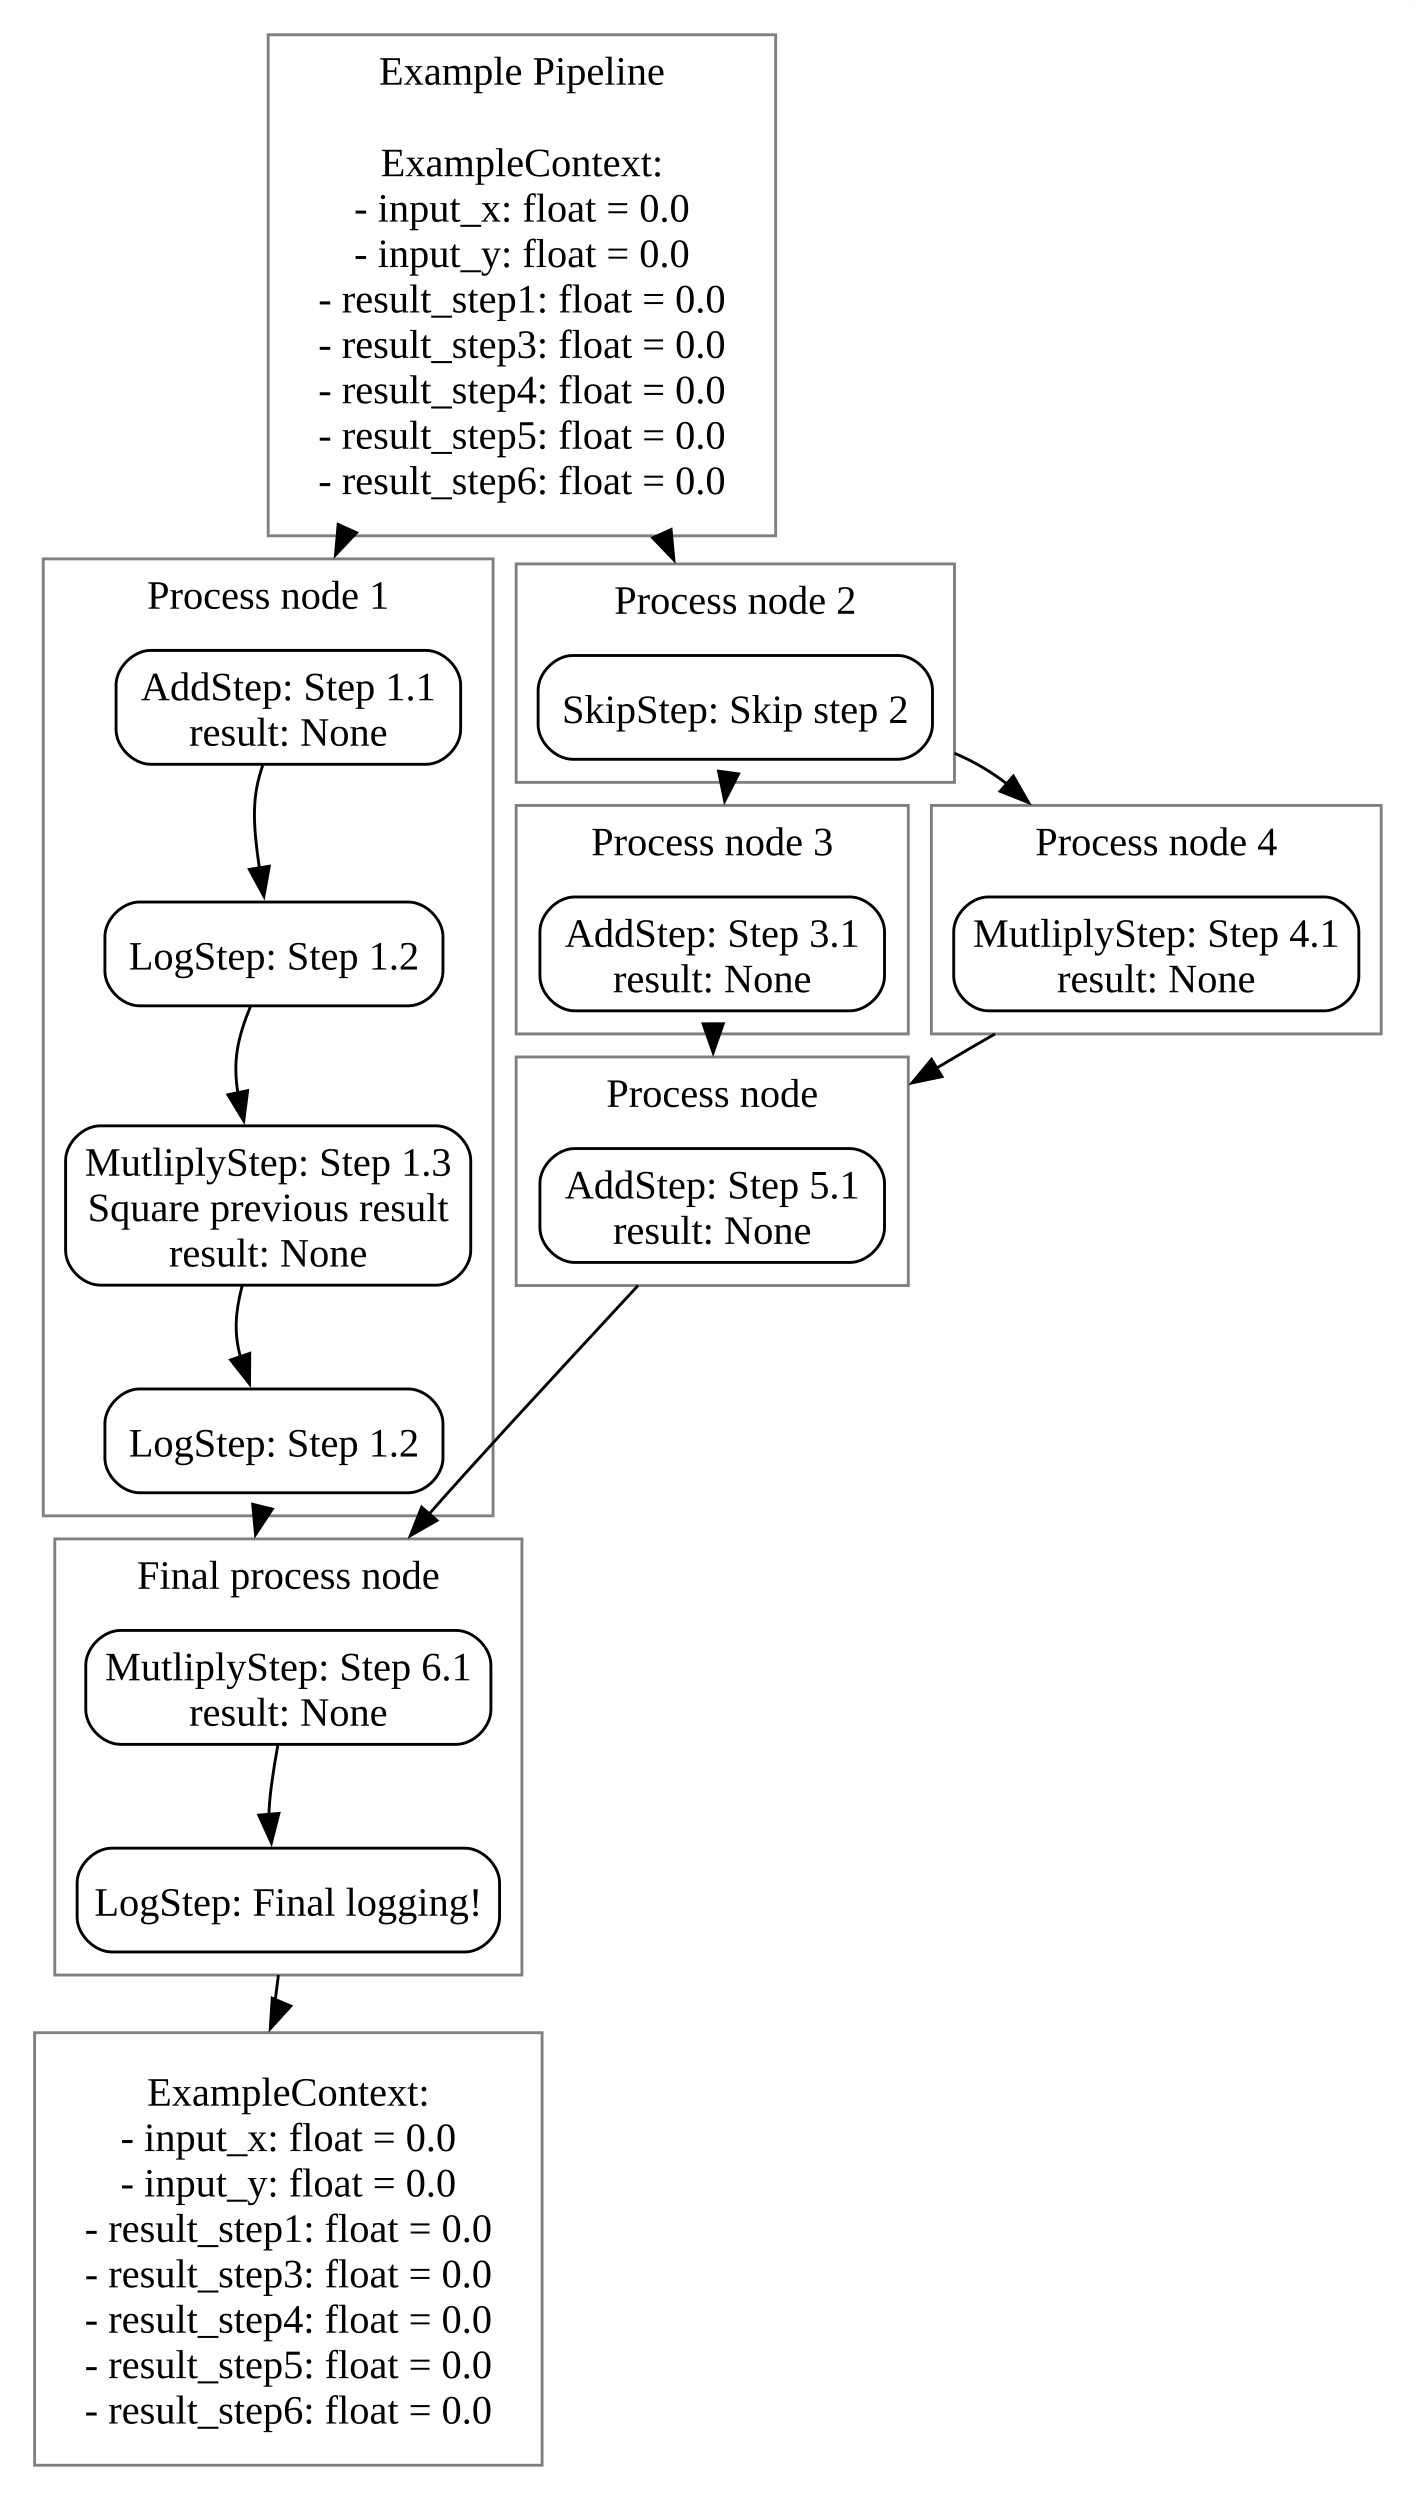
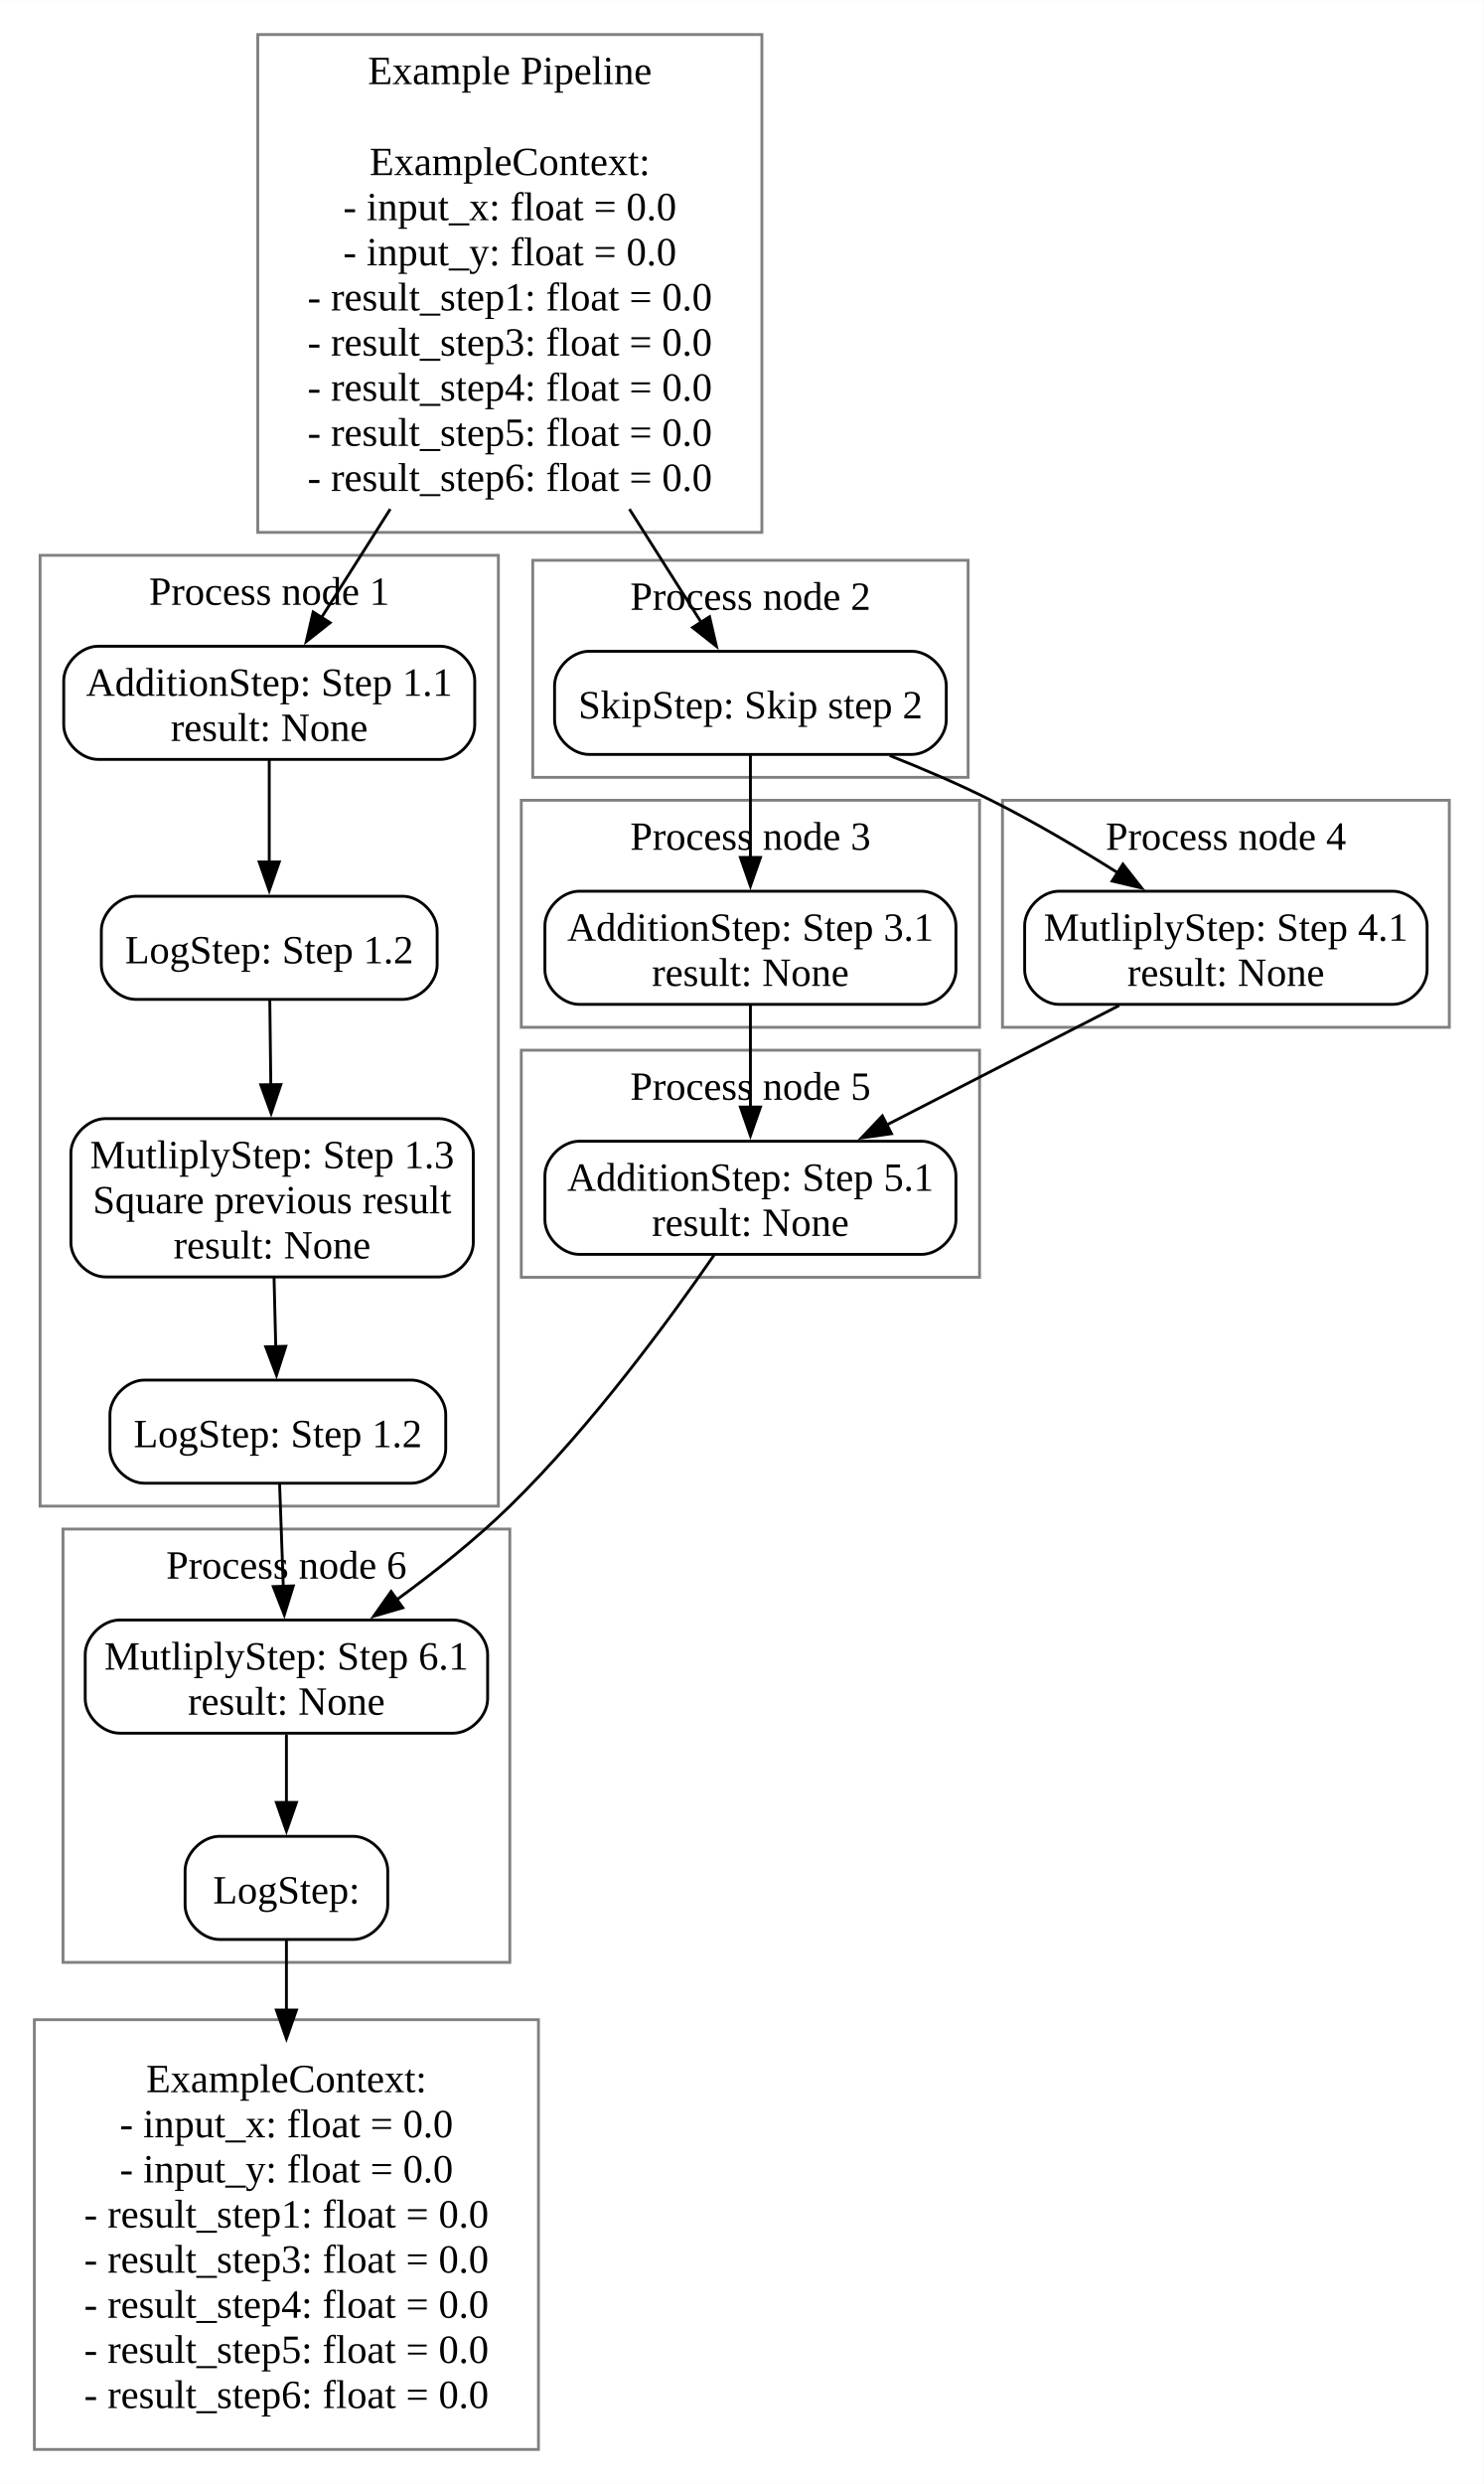
- <svg xmlns="http://www.w3.org/2000/svg" width="491pt" height="867pt" viewBox="0.00 0.00 491.00 866.88">
+ <svg xmlns="http://www.w3.org/2000/svg" width="518pt" height="867pt" viewBox="0.00 0.00 518.00 866.88">
  <g id="graph0" class="graph" transform="scale(1 1) rotate(0) translate(4 862.88)">
-     <polygon fill="white" stroke="none" points="-4,4 -4,-862.88 487,-862.88 487,4 -4,4" />
+     <polygon fill="white" stroke="none" points="-4,4 -4,-862.88 514,-862.88 514,4 -4,4" />
    <g id="clust1" class="cluster">
-       <polygon fill="none" stroke="grey" points="89,-677.12 89,-850.88 265,-850.88 265,-677.12 89,-677.12" />
-       <text text-anchor="middle" x="177" y="-833.58" font-family="Times New Roman,serif" font-size="14.00">Example Pipeline</text>
+       <polygon fill="none" stroke="grey" points="86,-677.12 86,-850.88 262,-850.88 262,-677.12 86,-677.12" />
+       <text text-anchor="middle" x="174" y="-833.58" font-family="Times New Roman,serif" font-size="14.00">Example Pipeline</text>
    </g>
    <g id="clust2" class="cluster">
-       <polygon fill="none" stroke="grey" points="11,-337.25 11,-669.12 167,-669.12 167,-337.25 11,-337.25" />
-       <text text-anchor="middle" x="89" y="-651.83" font-family="Times New Roman,serif" font-size="14.00">Process node 1</text>
+       <polygon fill="none" stroke="grey" points="10,-337.25 10,-669.12 170,-669.12 170,-337.25 10,-337.25" />
+       <text text-anchor="middle" x="90" y="-651.83" font-family="Times New Roman,serif" font-size="14.00">Process node 1</text>
    </g>
    <g id="clust3" class="cluster">
-       <polygon fill="none" stroke="grey" points="15,-178 15,-329.25 177,-329.25 177,-178 15,-178" />
-       <text text-anchor="middle" x="96" y="-311.95" font-family="Times New Roman,serif" font-size="14.00">Final process node</text>
+       <polygon fill="none" stroke="grey" points="18,-178 18,-329.25 174,-329.25 174,-178 18,-178" />
+       <text text-anchor="middle" x="96" y="-311.95" font-family="Times New Roman,serif" font-size="14.00">Process node 6</text>
    </g>
    <g id="clust4" class="cluster">
      <polygon fill="none" stroke="grey" points="8,-8 8,-158 184,-158 184,-8 8,-8" />
    </g>
    <g id="clust5" class="cluster">
-       <polygon fill="none" stroke="grey" points="175,-591.62 175,-667.38 327,-667.38 327,-591.62 175,-591.62" />
-       <text text-anchor="middle" x="251" y="-650.08" font-family="Times New Roman,serif" font-size="14.00">Process node 2</text>
+       <polygon fill="none" stroke="grey" points="182,-591.62 182,-667.38 334,-667.38 334,-591.62 182,-591.62" />
+       <text text-anchor="middle" x="258" y="-650.08" font-family="Times New Roman,serif" font-size="14.00">Process node 2</text>
    </g>
    <g id="clust6" class="cluster">
-       <polygon fill="none" stroke="grey" points="175,-504.38 175,-583.62 311,-583.62 311,-504.38 175,-504.38" />
-       <text text-anchor="middle" x="243" y="-566.33" font-family="Times New Roman,serif" font-size="14.00">Process node 3</text>
+       <polygon fill="none" stroke="grey" points="178,-504.38 178,-583.62 338,-583.62 338,-504.38 178,-504.38" />
+       <text text-anchor="middle" x="258" y="-566.33" font-family="Times New Roman,serif" font-size="14.00">Process node 3</text>
    </g>
    <g id="clust7" class="cluster">
-       <polygon fill="none" stroke="grey" points="175,-417.12 175,-496.38 311,-496.38 311,-417.12 175,-417.12" />
-       <text text-anchor="middle" x="243" y="-479.07" font-family="Times New Roman,serif" font-size="14.00">Process node </text>
+       <polygon fill="none" stroke="grey" points="178,-417.12 178,-496.38 338,-496.38 338,-417.12 178,-417.12" />
+       <text text-anchor="middle" x="258" y="-479.07" font-family="Times New Roman,serif" font-size="14.00">Process node 5</text>
    </g>
    <g id="clust8" class="cluster">
-       <polygon fill="none" stroke="grey" points="319,-504.38 319,-583.62 475,-583.62 475,-504.38 319,-504.38" />
-       <text text-anchor="middle" x="397" y="-566.33" font-family="Times New Roman,serif" font-size="14.00">Process node 4</text>
+       <polygon fill="none" stroke="grey" points="346,-504.38 346,-583.62 502,-583.62 502,-504.38 346,-504.38" />
+       <text text-anchor="middle" x="424" y="-566.33" font-family="Times New Roman,serif" font-size="14.00">Process node 4</text>
    </g>
    <g id="node1" class="node">
-       <text text-anchor="middle" x="177" y="-801.83" font-family="Times New Roman,serif" font-size="14.00">ExampleContext:</text>
-       <text text-anchor="middle" x="177" y="-786.08" font-family="Times New Roman,serif" font-size="14.00"> - input_x: float = 0.0</text>
-       <text text-anchor="middle" x="177" y="-770.33" font-family="Times New Roman,serif" font-size="14.00"> - input_y: float = 0.0</text>
-       <text text-anchor="middle" x="177" y="-754.58" font-family="Times New Roman,serif" font-size="14.00"> - result_step1: float = 0.0</text>
-       <text text-anchor="middle" x="177" y="-738.83" font-family="Times New Roman,serif" font-size="14.00"> - result_step3: float = 0.0</text>
-       <text text-anchor="middle" x="177" y="-723.08" font-family="Times New Roman,serif" font-size="14.00"> - result_step4: float = 0.0</text>
-       <text text-anchor="middle" x="177" y="-707.33" font-family="Times New Roman,serif" font-size="14.00"> - result_step5: float = 0.0</text>
-       <text text-anchor="middle" x="177" y="-691.58" font-family="Times New Roman,serif" font-size="14.00"> - result_step6: float = 0.0</text>
+       <text text-anchor="middle" x="174" y="-801.83" font-family="Times New Roman,serif" font-size="14.00">ExampleContext:</text>
+       <text text-anchor="middle" x="174" y="-786.08" font-family="Times New Roman,serif" font-size="14.00"> - input_x: float = 0.0</text>
+       <text text-anchor="middle" x="174" y="-770.33" font-family="Times New Roman,serif" font-size="14.00"> - input_y: float = 0.0</text>
+       <text text-anchor="middle" x="174" y="-754.58" font-family="Times New Roman,serif" font-size="14.00"> - result_step1: float = 0.0</text>
+       <text text-anchor="middle" x="174" y="-738.83" font-family="Times New Roman,serif" font-size="14.00"> - result_step3: float = 0.0</text>
+       <text text-anchor="middle" x="174" y="-723.08" font-family="Times New Roman,serif" font-size="14.00"> - result_step4: float = 0.0</text>
+       <text text-anchor="middle" x="174" y="-707.33" font-family="Times New Roman,serif" font-size="14.00"> - result_step5: float = 0.0</text>
+       <text text-anchor="middle" x="174" y="-691.58" font-family="Times New Roman,serif" font-size="14.00"> - result_step6: float = 0.0</text>
    </g>
    <g id="node2" class="node">
-       <path fill="none" stroke="black" d="M143.75,-637.38C143.75,-637.38 48.25,-637.38 48.25,-637.38 42.25,-637.38 36.25,-631.38 36.25,-625.38 36.25,-625.38 36.25,-609.88 36.25,-609.88 36.25,-603.88 42.25,-597.88 48.25,-597.88 48.25,-597.88 143.75,-597.88 143.75,-597.88 149.75,-597.88 155.75,-603.88 155.75,-609.88 155.75,-609.88 155.75,-625.38 155.75,-625.38 155.75,-631.38 149.75,-637.38 143.75,-637.38" />
-       <text text-anchor="middle" x="96" y="-620.08" font-family="Times New Roman,serif" font-size="14.00">AddStep: Step 1.1</text>
-       <text text-anchor="middle" x="96" y="-604.33" font-family="Times New Roman,serif" font-size="14.00">result: None</text>
+       <path fill="none" stroke="black" d="M149.75,-637.38C149.75,-637.38 30.25,-637.38 30.25,-637.38 24.25,-637.38 18.25,-631.38 18.25,-625.38 18.25,-625.38 18.25,-609.88 18.25,-609.88 18.25,-603.88 24.25,-597.88 30.25,-597.88 30.25,-597.88 149.75,-597.88 149.75,-597.88 155.75,-597.88 161.75,-603.88 161.75,-609.88 161.75,-609.88 161.75,-625.38 161.75,-625.38 161.75,-631.38 155.75,-637.38 149.75,-637.38" />
+       <text text-anchor="middle" x="90" y="-620.08" font-family="Times New Roman,serif" font-size="14.00">AdditionStep: Step 1.1</text>
+       <text text-anchor="middle" x="90" y="-604.33" font-family="Times New Roman,serif" font-size="14.00">result: None</text>
    </g>
    <g id="edge4" class="edge">
-       <path fill="none" stroke="black" d="M115.33,-677.12C114.43,-675.12 113.53,-673.12 112.63,-671.12" />
-       <polygon fill="black" stroke="black" points="119.65,-678.19 112.35,-670.5 113.27,-681.06 119.65,-678.19" />
+       <path fill="none" stroke="black" d="M132.25,-685.26C123.8,-671.94 115.34,-658.59 108.23,-647.38" />
+       <polygon fill="black" stroke="black" points="111.24,-645.59 102.93,-639.02 105.33,-649.34 111.24,-645.59" />
    </g>
    <g id="node10" class="node">
-       <path fill="none" stroke="black" d="M307.38,-635.62C307.38,-635.62 194.62,-635.62 194.62,-635.62 188.62,-635.62 182.62,-629.62 182.62,-623.62 182.62,-623.62 182.62,-611.62 182.62,-611.62 182.62,-605.62 188.62,-599.62 194.62,-599.62 194.62,-599.62 307.38,-599.62 307.38,-599.62 313.38,-599.62 319.38,-605.62 319.38,-611.62 319.38,-611.62 319.38,-623.62 319.38,-623.62 319.38,-629.62 313.38,-635.62 307.38,-635.62" />
-       <text text-anchor="middle" x="251" y="-612.2" font-family="Times New Roman,serif" font-size="14.00">SkipStep: Skip step 2</text>
+       <path fill="none" stroke="black" d="M314.38,-635.62C314.38,-635.62 201.62,-635.62 201.62,-635.62 195.62,-635.62 189.62,-629.62 189.62,-623.62 189.62,-623.62 189.62,-611.62 189.62,-611.62 189.62,-605.62 195.62,-599.62 201.62,-599.62 201.62,-599.62 314.38,-599.62 314.38,-599.62 320.38,-599.62 326.38,-605.62 326.38,-611.62 326.38,-611.62 326.38,-623.62 326.38,-623.62 326.38,-629.62 320.38,-635.62 314.38,-635.62" />
+       <text text-anchor="middle" x="258" y="-612.2" font-family="Times New Roman,serif" font-size="14.00">SkipStep: Skip step 2</text>
    </g>
    <g id="edge9" class="edge">
-       <path fill="none" stroke="black" d="M225.88,-677.12C226.99,-674.69 228.11,-672.25 229.22,-669.81" />
-       <polygon fill="black" stroke="black" points="228.73,-679.3 229.7,-668.75 222.37,-676.39 228.73,-679.3" />
+       <path fill="none" stroke="black" d="M215.75,-685.26C224.67,-671.2 233.6,-657.11 240.94,-645.53" />
+       <polygon fill="black" stroke="black" points="243.73,-647.67 246.13,-637.35 237.82,-643.92 243.73,-647.67" />
    </g>
    <g id="node3" class="node">
-       <path fill="none" stroke="black" d="M137.62,-550.12C137.62,-550.12 44.38,-550.12 44.38,-550.12 38.38,-550.12 32.38,-544.12 32.38,-538.12 32.38,-538.12 32.38,-526.12 32.38,-526.12 32.38,-520.12 38.38,-514.12 44.38,-514.12 44.38,-514.12 137.62,-514.12 137.62,-514.12 143.62,-514.12 149.62,-520.12 149.62,-526.12 149.62,-526.12 149.62,-538.12 149.62,-538.12 149.62,-544.12 143.62,-550.12 137.62,-550.12" />
-       <text text-anchor="middle" x="91" y="-526.7" font-family="Times New Roman,serif" font-size="14.00">LogStep: Step 1.2</text>
+       <path fill="none" stroke="black" d="M136.62,-550.12C136.62,-550.12 43.38,-550.12 43.38,-550.12 37.38,-550.12 31.38,-544.12 31.38,-538.12 31.38,-538.12 31.38,-526.12 31.38,-526.12 31.38,-520.12 37.38,-514.12 43.38,-514.12 43.38,-514.12 136.62,-514.12 136.62,-514.12 142.62,-514.12 148.62,-520.12 148.62,-526.12 148.62,-526.12 148.62,-538.12 148.62,-538.12 148.62,-544.12 142.62,-550.12 136.62,-550.12" />
+       <text text-anchor="middle" x="90" y="-526.7" font-family="Times New Roman,serif" font-size="14.00">LogStep: Step 1.2</text>
    </g>
    <g id="edge1" class="edge">
-       <path fill="none" stroke="black" d="M87.13,-597.55C83.6,-587.38 83.42,-579.05 85.96,-561.84" />
-       <polygon fill="black" stroke="black" points="89.39,-562.53 87.52,-552.1 82.48,-561.42 89.39,-562.53" />
+       <path fill="none" stroke="black" d="M90,-597.68C90,-587.07 90,-573.62 90,-561.75" />
+       <polygon fill="black" stroke="black" points="93.5,-562.09 90,-552.09 86.5,-562.09 93.5,-562.09" />
    </g>
    <g id="node4" class="node">
-       <path fill="none" stroke="black" d="M147.25,-472.5C147.25,-472.5 30.75,-472.5 30.75,-472.5 24.75,-472.5 18.75,-466.5 18.75,-460.5 18.75,-460.5 18.75,-429.25 18.75,-429.25 18.75,-423.25 24.75,-417.25 30.75,-417.25 30.75,-417.25 147.25,-417.25 147.25,-417.25 153.25,-417.25 159.25,-423.25 159.25,-429.25 159.25,-429.25 159.25,-460.5 159.25,-460.5 159.25,-466.5 153.25,-472.5 147.25,-472.5" />
-       <text text-anchor="middle" x="89" y="-455.2" font-family="Times New Roman,serif" font-size="14.00">MutliplyStep: Step 1.3</text>
-       <text text-anchor="middle" x="89" y="-439.45" font-family="Times New Roman,serif" font-size="14.00">Square previous result</text>
-       <text text-anchor="middle" x="89" y="-423.7" font-family="Times New Roman,serif" font-size="14.00">result: None</text>
+       <path fill="none" stroke="black" d="M149.25,-472.5C149.25,-472.5 32.75,-472.5 32.75,-472.5 26.75,-472.5 20.75,-466.5 20.75,-460.5 20.75,-460.5 20.75,-429.25 20.75,-429.25 20.75,-423.25 26.75,-417.25 32.75,-417.25 32.75,-417.25 149.25,-417.25 149.25,-417.25 155.25,-417.25 161.25,-423.25 161.25,-429.25 161.25,-429.25 161.25,-460.5 161.25,-460.5 161.25,-466.5 155.25,-472.5 149.25,-472.5" />
+       <text text-anchor="middle" x="91" y="-455.2" font-family="Times New Roman,serif" font-size="14.00">MutliplyStep: Step 1.3</text>
+       <text text-anchor="middle" x="91" y="-439.45" font-family="Times New Roman,serif" font-size="14.00">Square previous result</text>
+       <text text-anchor="middle" x="91" y="-423.7" font-family="Times New Roman,serif" font-size="14.00">result: None</text>
    </g>
    <g id="edge2" class="edge">
-       <path fill="none" stroke="black" d="M82.85,-513.9C78.21,-502.49 76.8,-494.96 78.47,-483.99" />
-       <polygon fill="black" stroke="black" points="81.89,-484.72 80.54,-474.21 75.04,-483.27 81.89,-484.72" />
+       <path fill="none" stroke="black" d="M90.2,-513.87C90.3,-505.32 90.43,-494.62 90.55,-484.26" />
+       <polygon fill="black" stroke="black" points="94.05,-484.39 90.67,-474.35 87.05,-484.31 94.05,-484.39" />
    </g>
    <g id="node5" class="node">
-       <path fill="none" stroke="black" d="M137.62,-381.25C137.62,-381.25 44.38,-381.25 44.38,-381.25 38.38,-381.25 32.38,-375.25 32.38,-369.25 32.38,-369.25 32.38,-357.25 32.38,-357.25 32.38,-351.25 38.38,-345.25 44.38,-345.25 44.38,-345.25 137.62,-345.25 137.62,-345.25 143.62,-345.25 149.62,-351.25 149.62,-357.25 149.62,-357.25 149.62,-369.25 149.62,-369.25 149.62,-375.25 143.62,-381.25 137.62,-381.25" />
-       <text text-anchor="middle" x="91" y="-357.82" font-family="Times New Roman,serif" font-size="14.00">LogStep: Step 1.2</text>
+       <path fill="none" stroke="black" d="M139.62,-381.25C139.62,-381.25 46.38,-381.25 46.38,-381.25 40.38,-381.25 34.38,-375.25 34.38,-369.25 34.38,-369.25 34.38,-357.25 34.38,-357.25 34.38,-351.25 40.38,-345.25 46.38,-345.25 46.38,-345.25 139.62,-345.25 139.62,-345.25 145.62,-345.25 151.62,-351.25 151.62,-357.25 151.62,-357.25 151.62,-369.25 151.62,-369.25 151.62,-375.25 145.62,-381.25 139.62,-381.25" />
+       <text text-anchor="middle" x="93" y="-357.82" font-family="Times New Roman,serif" font-size="14.00">LogStep: Step 1.2</text>
    </g>
    <g id="edge3" class="edge">
-       <path fill="none" stroke="black" d="M79.96,-416.97C77.45,-407.19 77.22,-400.44 79.39,-392.2" />
-       <polygon fill="black" stroke="black" points="82.61,-393.59 82.54,-383 75.98,-391.32 82.61,-393.59" />
+       <path fill="none" stroke="black" d="M91.68,-416.92C91.87,-409.13 92.09,-400.6 92.28,-392.72" />
+       <polygon fill="black" stroke="black" points="95.78,-393.04 92.53,-382.95 88.78,-392.86 95.78,-393.04" />
    </g>
    <g id="node6" class="node">
      <path fill="none" stroke="black" d="M154.25,-297.5C154.25,-297.5 37.75,-297.5 37.75,-297.5 31.75,-297.5 25.75,-291.5 25.75,-285.5 25.75,-285.5 25.75,-270 25.75,-270 25.75,-264 31.75,-258 37.75,-258 37.75,-258 154.25,-258 154.25,-258 160.25,-258 166.25,-264 166.25,-270 166.25,-270 166.25,-285.5 166.25,-285.5 166.25,-291.5 160.25,-297.5 154.25,-297.5" />
      <text text-anchor="middle" x="96" y="-280.2" font-family="Times New Roman,serif" font-size="14.00">MutliplyStep: Step 6.1</text>
      <text text-anchor="middle" x="96" y="-264.45" font-family="Times New Roman,serif" font-size="14.00">result: None</text>
    </g>
    <g id="edge7" class="edge">
-       <path fill="none" stroke="black" d="M86.24,-337.25C85.75,-335.25 85.25,-333.25 84.75,-331.25" />
-       <polygon fill="black" stroke="black" points="90.43,-339.58 84.62,-330.72 83.63,-341.26 90.43,-339.58" />
+       <path fill="none" stroke="black" d="M93.62,-344.95C93.99,-334.63 94.47,-321.24 94.91,-309.2" />
+       <polygon fill="black" stroke="black" points="98.4,-309.41 95.26,-299.29 91.41,-309.16 98.4,-309.41" />
    </g>
    <g id="node7" class="node">
-       <path fill="none" stroke="black" d="M157.25,-222C157.25,-222 34.75,-222 34.75,-222 28.75,-222 22.75,-216 22.75,-210 22.75,-210 22.75,-198 22.75,-198 22.75,-192 28.75,-186 34.75,-186 34.75,-186 157.25,-186 157.25,-186 163.25,-186 169.25,-192 169.25,-198 169.25,-198 169.25,-210 169.25,-210 169.25,-216 163.25,-222 157.25,-222" />
-       <text text-anchor="middle" x="96" y="-198.57" font-family="Times New Roman,serif" font-size="14.00">LogStep: Final logging!</text>
+       <path fill="none" stroke="black" d="M119.38,-222C119.38,-222 72.62,-222 72.62,-222 66.62,-222 60.62,-216 60.62,-210 60.62,-210 60.62,-198 60.62,-198 60.62,-192 66.62,-186 72.62,-186 72.62,-186 119.38,-186 119.38,-186 125.38,-186 131.38,-192 131.38,-198 131.38,-198 131.38,-210 131.38,-210 131.38,-216 125.38,-222 119.38,-222" />
+       <text text-anchor="middle" x="96" y="-198.57" font-family="Times New Roman,serif" font-size="14.00">LogStep: </text>
    </g>
    <g id="edge5" class="edge">
-       <path fill="none" stroke="black" d="M92.36,-257.86C90.43,-246.84 89.4,-239.49 89.26,-233.48" />
-       <polygon fill="black" stroke="black" points="92.72,-234.06 90.1,-223.79 85.75,-233.45 92.72,-234.06" />
+       <path fill="none" stroke="black" d="M96,-257.52C96,-250.25 96,-241.79 96,-233.83" />
+       <polygon fill="black" stroke="black" points="99.5,-233.83 96,-223.83 92.5,-233.83 99.5,-233.83" />
    </g>
    <g id="node9" class="node">
      <text text-anchor="middle" x="96" y="-132.7" font-family="Times New Roman,serif" font-size="14.00">ExampleContext:</text>
      <text text-anchor="middle" x="96" y="-116.95" font-family="Times New Roman,serif" font-size="14.00"> - input_x: float = 0.0</text>
      <text text-anchor="middle" x="96" y="-101.2" font-family="Times New Roman,serif" font-size="14.00"> - input_y: float = 0.0</text>
      <text text-anchor="middle" x="96" y="-85.45" font-family="Times New Roman,serif" font-size="14.00"> - result_step1: float = 0.0</text>
      <text text-anchor="middle" x="96" y="-69.7" font-family="Times New Roman,serif" font-size="14.00"> - result_step3: float = 0.0</text>
      <text text-anchor="middle" x="96" y="-53.95" font-family="Times New Roman,serif" font-size="14.00"> - result_step4: float = 0.0</text>
      <text text-anchor="middle" x="96" y="-38.2" font-family="Times New Roman,serif" font-size="14.00"> - result_step5: float = 0.0</text>
      <text text-anchor="middle" x="96" y="-22.45" font-family="Times New Roman,serif" font-size="14.00"> - result_step6: float = 0.0</text>
    </g>
    <g id="edge8" class="edge">
-       <path fill="none" stroke="black" d="M92.55,-178C91.73,-171.73 91.02,-166.1 90.41,-161.01" />
-       <polygon fill="black" stroke="black" points="96.85,-167.24 89.73,-159.39 90.4,-169.97 96.85,-167.24" />
+       <path fill="none" stroke="black" d="M96,-185.7C96,-178.78 96,-170.29 96,-161.19" />
+       <polygon fill="black" stroke="black" points="99.5,-161.37 96,-151.37 92.5,-161.37 99.5,-161.37" />
    </g>
    <g id="node8" class="node">
-       <path fill="none" stroke="black" d="M290.75,-464.62C290.75,-464.62 195.25,-464.62 195.25,-464.62 189.25,-464.62 183.25,-458.62 183.25,-452.62 183.25,-452.62 183.25,-437.12 183.25,-437.12 183.25,-431.12 189.25,-425.12 195.25,-425.12 195.25,-425.12 290.75,-425.12 290.75,-425.12 296.75,-425.12 302.75,-431.12 302.75,-437.12 302.75,-437.12 302.75,-452.62 302.75,-452.62 302.75,-458.62 296.75,-464.62 290.75,-464.62" />
-       <text text-anchor="middle" x="243" y="-447.32" font-family="Times New Roman,serif" font-size="14.00">AddStep: Step 5.1</text>
-       <text text-anchor="middle" x="243" y="-431.57" font-family="Times New Roman,serif" font-size="14.00">result: None</text>
+       <path fill="none" stroke="black" d="M317.75,-464.62C317.75,-464.62 198.25,-464.62 198.25,-464.62 192.25,-464.62 186.25,-458.62 186.25,-452.62 186.25,-452.62 186.25,-437.12 186.25,-437.12 186.25,-431.12 192.25,-425.12 198.25,-425.12 198.25,-425.12 317.75,-425.12 317.75,-425.12 323.75,-425.12 329.75,-431.12 329.75,-437.12 329.75,-437.12 329.75,-452.62 329.75,-452.62 329.75,-458.62 323.75,-464.62 317.75,-464.62" />
+       <text text-anchor="middle" x="258" y="-447.32" font-family="Times New Roman,serif" font-size="14.00">AdditionStep: Step 5.1</text>
+       <text text-anchor="middle" x="258" y="-431.57" font-family="Times New Roman,serif" font-size="14.00">result: None</text>
    </g>
    <g id="edge6" class="edge">
-       <path fill="none" stroke="black" d="M217.28,-417.13C180.6,-377.54 159.96,-355.11 144.79,-337.85" />
-       <polygon fill="black" stroke="black" points="147.52,-335.64 138.32,-330.39 142.23,-340.24 147.52,-335.64" />
+       <path fill="none" stroke="black" d="M245.36,-424.94C229.97,-402.63 202.49,-365.07 174,-337.25 162.01,-325.54 147.64,-314.15 134.51,-304.57" />
+       <polygon fill="black" stroke="black" points="136.63,-301.78 126.45,-298.81 132.56,-307.47 136.63,-301.78" />
    </g>
    <g id="node11" class="node">
-       <path fill="none" stroke="black" d="M290.75,-551.88C290.75,-551.88 195.25,-551.88 195.25,-551.88 189.25,-551.88 183.25,-545.88 183.25,-539.88 183.25,-539.88 183.25,-524.38 183.25,-524.38 183.25,-518.38 189.25,-512.38 195.25,-512.38 195.25,-512.38 290.75,-512.38 290.75,-512.38 296.75,-512.38 302.75,-518.38 302.75,-524.38 302.75,-524.38 302.75,-539.88 302.75,-539.88 302.75,-545.88 296.75,-551.88 290.75,-551.88" />
-       <text text-anchor="middle" x="243" y="-534.58" font-family="Times New Roman,serif" font-size="14.00">AddStep: Step 3.1</text>
-       <text text-anchor="middle" x="243" y="-518.83" font-family="Times New Roman,serif" font-size="14.00">result: None</text>
+       <path fill="none" stroke="black" d="M317.75,-551.88C317.75,-551.88 198.25,-551.88 198.25,-551.88 192.25,-551.88 186.25,-545.88 186.25,-539.88 186.25,-539.88 186.25,-524.38 186.25,-524.38 186.25,-518.38 192.25,-512.38 198.25,-512.38 198.25,-512.38 317.75,-512.38 317.75,-512.38 323.75,-512.38 329.75,-518.38 329.75,-524.38 329.75,-524.38 329.75,-539.88 329.75,-539.88 329.75,-545.88 323.75,-551.88 317.75,-551.88" />
+       <text text-anchor="middle" x="258" y="-534.58" font-family="Times New Roman,serif" font-size="14.00">AdditionStep: Step 3.1</text>
+       <text text-anchor="middle" x="258" y="-518.83" font-family="Times New Roman,serif" font-size="14.00">result: None</text>
    </g>
    <g id="edge10" class="edge">
-       <path fill="none" stroke="black" d="M248.2,-591.62C247.92,-589.62 247.65,-587.62 247.38,-585.62" />
-       <polygon fill="black" stroke="black" points="252.13,-594.56 247.32,-585.12 245.19,-595.5 252.13,-594.56" />
+       <path fill="none" stroke="black" d="M258,-599.32C258,-589.01 258,-575.61 258,-563.57" />
+       <polygon fill="black" stroke="black" points="261.5,-563.66 258,-553.66 254.5,-563.66 261.5,-563.66" />
    </g>
    <g id="node12" class="node">
-       <path fill="none" stroke="black" d="M455.25,-551.88C455.25,-551.88 338.75,-551.88 338.75,-551.88 332.75,-551.88 326.75,-545.88 326.75,-539.88 326.75,-539.88 326.75,-524.38 326.75,-524.38 326.75,-518.38 332.75,-512.38 338.75,-512.38 338.75,-512.38 455.25,-512.38 455.25,-512.38 461.25,-512.38 467.25,-518.38 467.25,-524.38 467.25,-524.38 467.25,-539.88 467.25,-539.88 467.25,-545.88 461.25,-551.88 455.25,-551.88" />
-       <text text-anchor="middle" x="397" y="-534.58" font-family="Times New Roman,serif" font-size="14.00">MutliplyStep: Step 4.1</text>
-       <text text-anchor="middle" x="397" y="-518.83" font-family="Times New Roman,serif" font-size="14.00">result: None</text>
+       <path fill="none" stroke="black" d="M482.25,-551.88C482.25,-551.88 365.75,-551.88 365.75,-551.88 359.75,-551.88 353.75,-545.88 353.75,-539.88 353.75,-539.88 353.75,-524.38 353.75,-524.38 353.75,-518.38 359.75,-512.38 365.75,-512.38 365.75,-512.38 482.25,-512.38 482.25,-512.38 488.25,-512.38 494.25,-518.38 494.25,-524.38 494.25,-524.38 494.25,-539.88 494.25,-539.88 494.25,-545.88 488.25,-551.88 482.25,-551.88" />
+       <text text-anchor="middle" x="424" y="-534.58" font-family="Times New Roman,serif" font-size="14.00">MutliplyStep: Step 4.1</text>
+       <text text-anchor="middle" x="424" y="-518.83" font-family="Times New Roman,serif" font-size="14.00">result: None</text>
    </g>
    <g id="edge13" class="edge">
-       <path fill="none" stroke="black" d="M327,-601.72C333.71,-598.87 339.62,-595.41 345.4,-590.93" />
-       <polygon fill="black" stroke="black" points="347.43,-593.81 352.69,-584.61 342.84,-588.52 347.43,-593.81" />
+       <path fill="none" stroke="black" d="M306.62,-599.22C318.38,-594.55 330.79,-589.23 342,-583.62 356.93,-576.17 372.67,-566.86 386.33,-558.26" />
+       <polygon fill="black" stroke="black" points="388.05,-561.32 394.6,-552.99 384.29,-555.42 388.05,-561.32" />
    </g>
    <g id="edge11" class="edge">
-       <path fill="none" stroke="black" d="M243.32,-504.38C243.32,-502.37 243.32,-500.37 243.32,-498.37" />
-       <polygon fill="black" stroke="black" points="246.82,-507.89 243.32,-497.89 239.82,-507.88 246.82,-507.89" />
+       <path fill="none" stroke="black" d="M258,-512.21C258,-501.68 258,-488.34 258,-476.38" />
+       <polygon fill="black" stroke="black" points="261.5,-476.55 258,-466.55 254.5,-476.55 261.5,-476.55" />
    </g>
    <g id="edge12" class="edge">
-       <path fill="none" stroke="black" d="M341.06,-504.38C335.11,-501 328.49,-497.12 320.61,-492.41" />
-       <polygon fill="black" stroke="black" points="322.67,-489.56 312.29,-487.4 319.05,-495.56 322.67,-489.56" />
+       <path fill="none" stroke="black" d="M386.75,-511.99C362.7,-499.64 331.19,-483.46 305.37,-470.2" />
+       <polygon fill="black" stroke="black" points="307.26,-467.24 296.76,-465.78 304.06,-473.46 307.26,-467.24" />
    </g>
  </g>
</svg>
